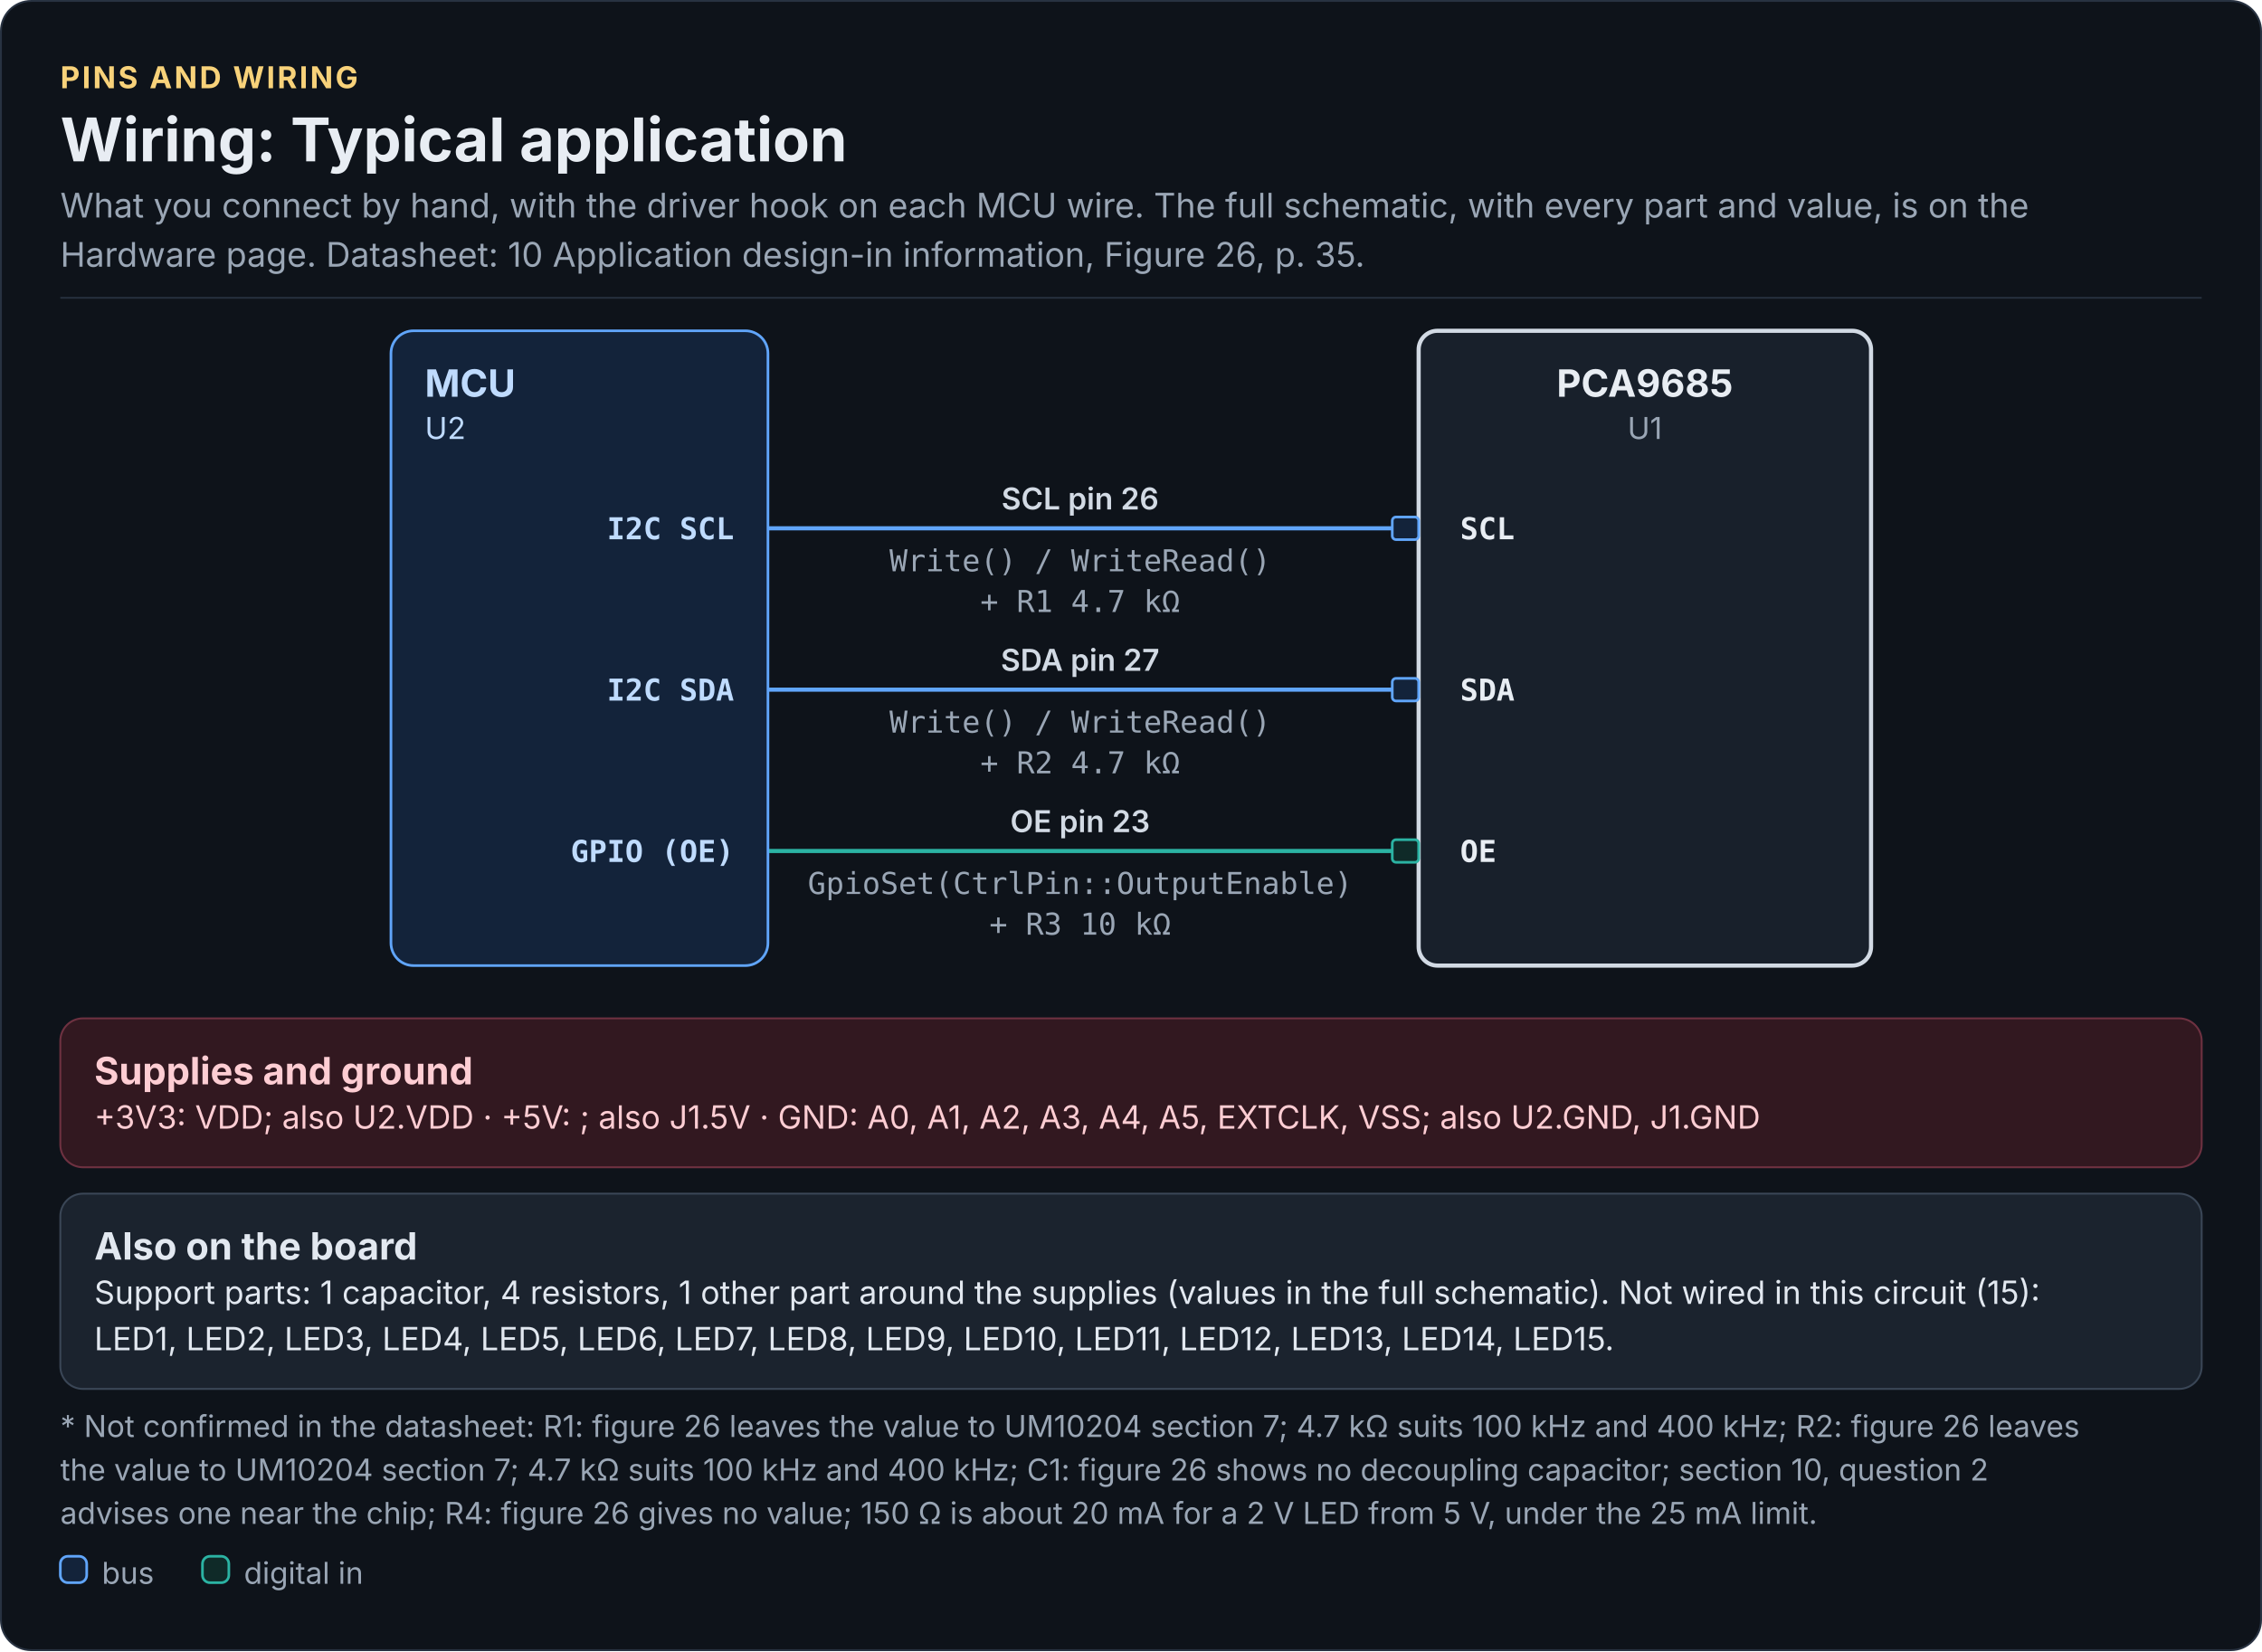
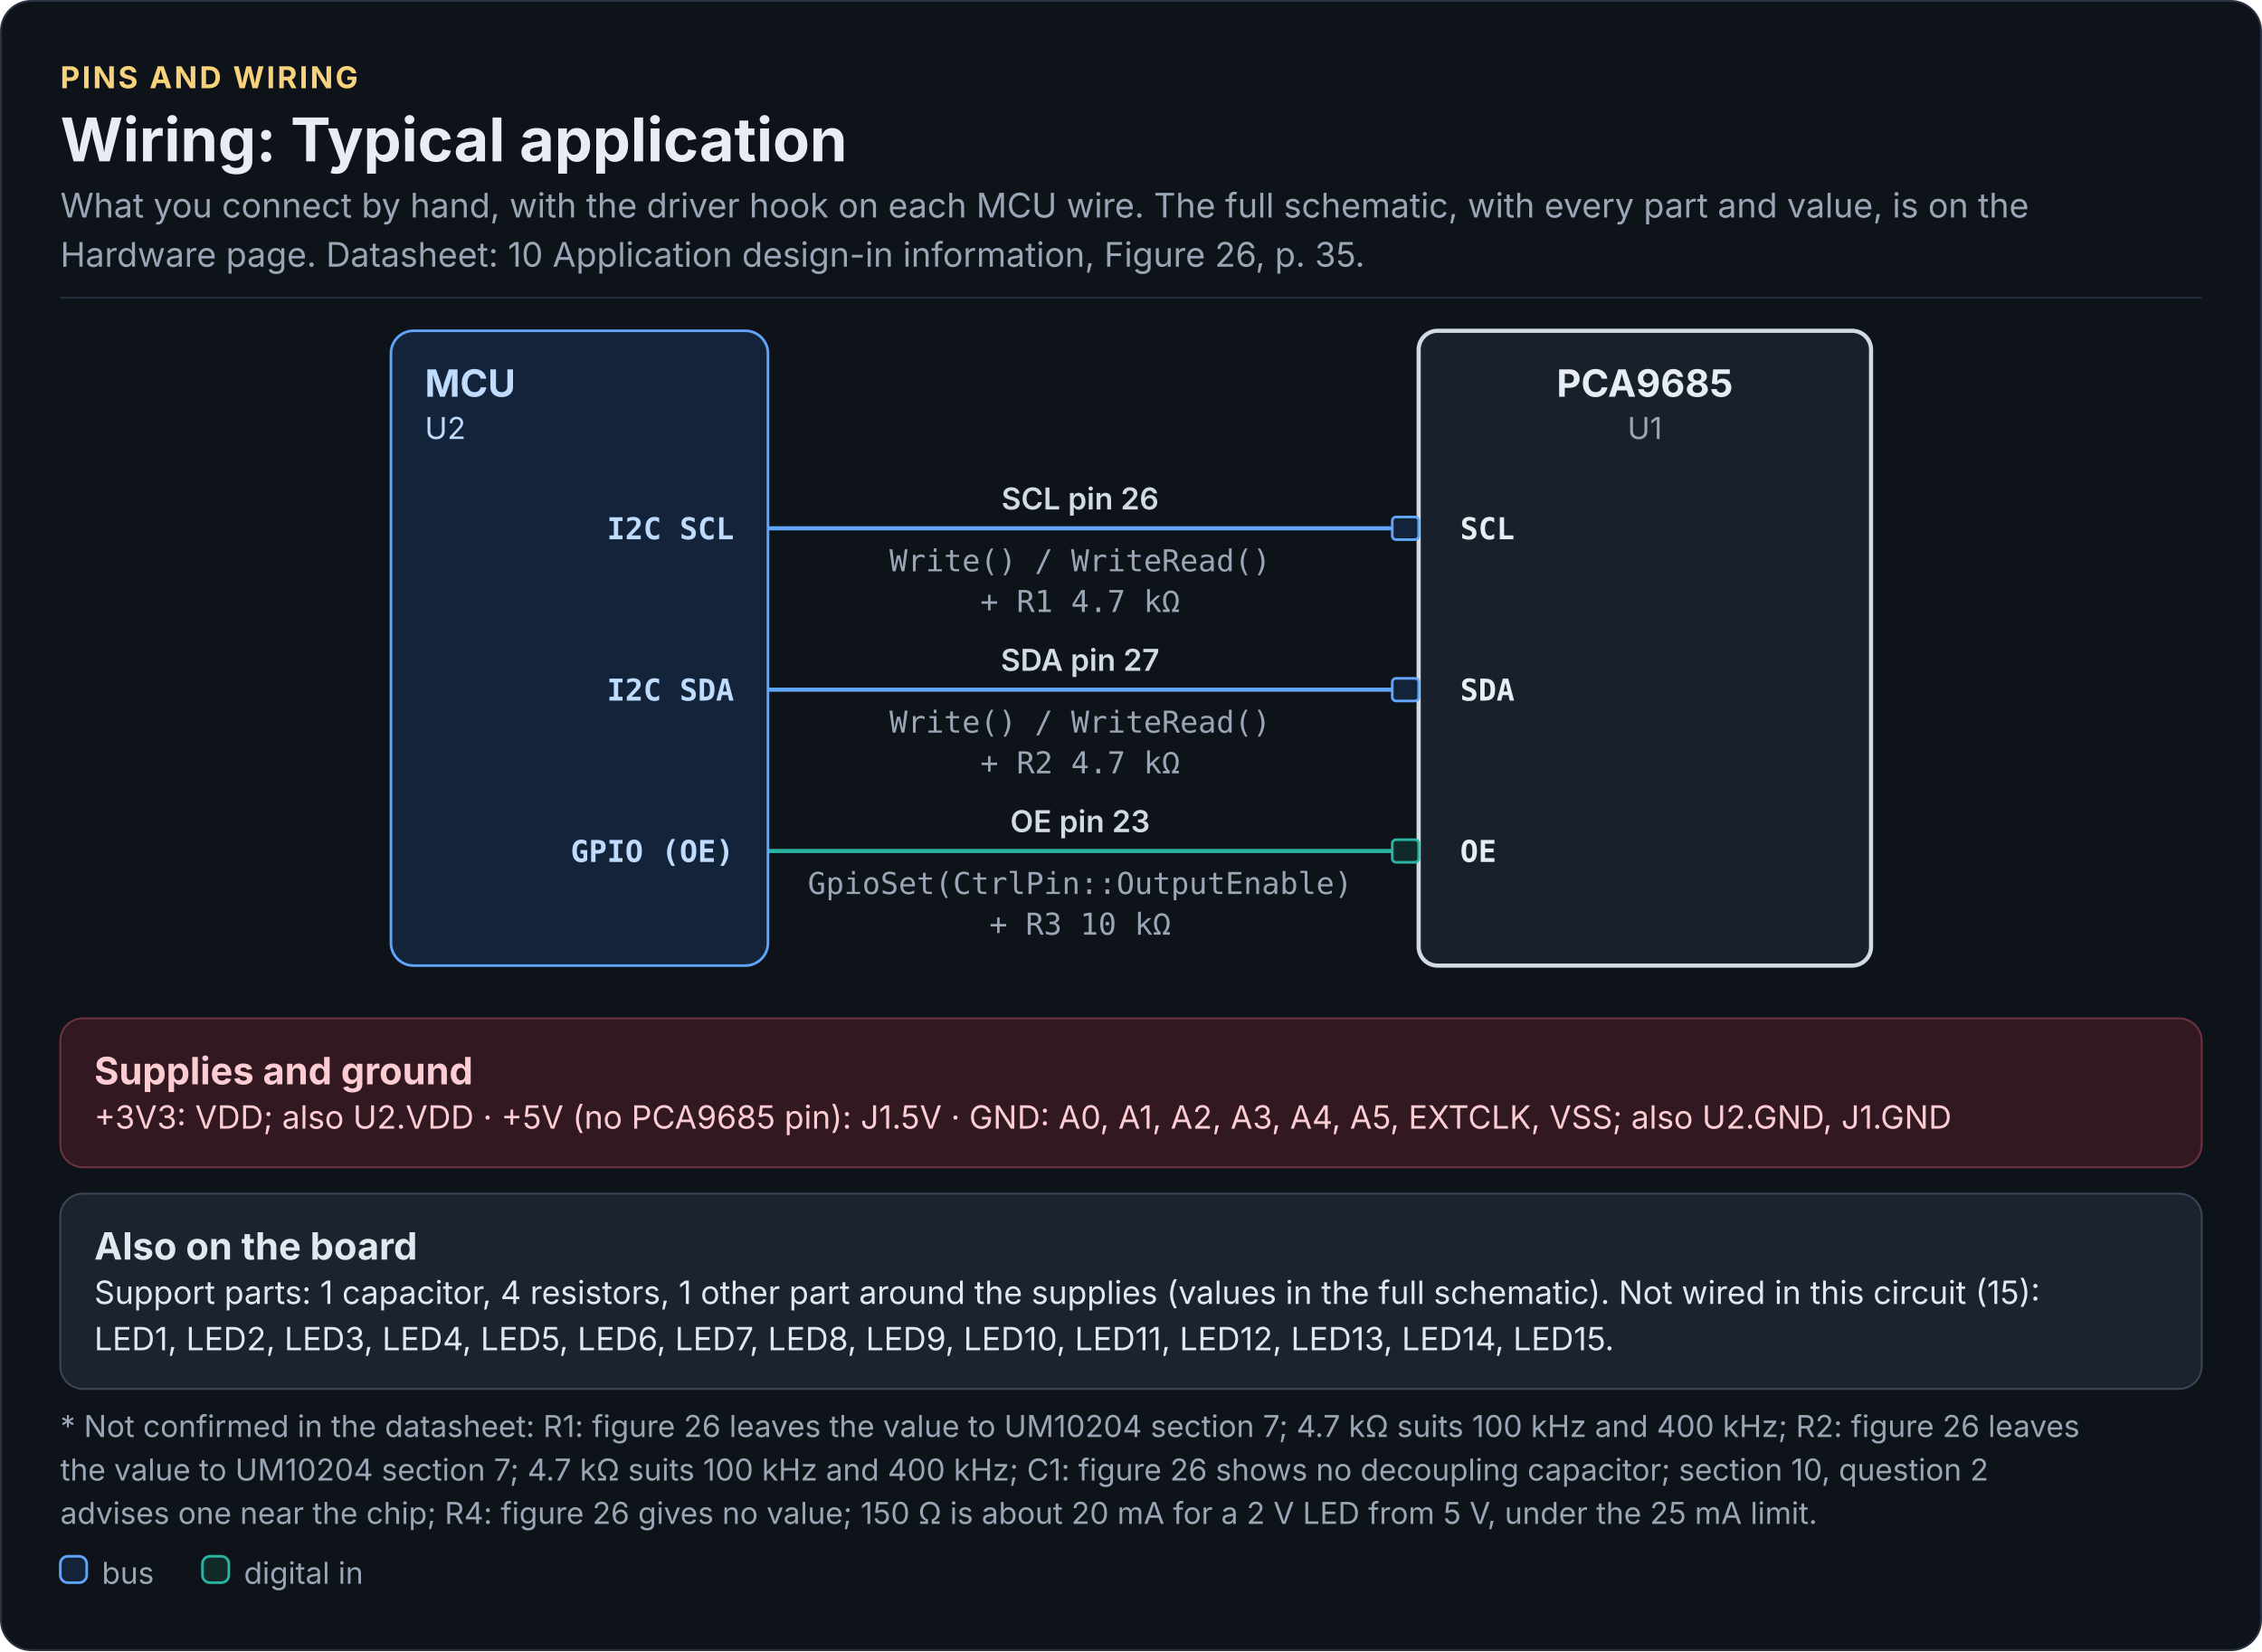
<svg xmlns="http://www.w3.org/2000/svg" width="1200" height="876" viewBox="0 0 1200 876" role="img" aria-labelledby="chip-wiring-typical-title chip-wiring-typical-desc" font-family="Inter, 'Segoe UI', Roboto, 'Helvetica Neue', Arial, sans-serif">
  <rect x="0.5" y="0.5" width="1199" height="875" rx="16" fill="#0E131A" stroke="#283241" />
  <text x="32" y="46.8" font-size="16" font-weight="700" letter-spacing="1.2" fill="#F8D27A">PINS AND WIRING</text>
  <text x="32" y="85.6" font-size="32" font-weight="700" fill="#E8EDF3">Wiring: Typical application</text>
  <text x="32" y="115.4" font-size="18" fill="#9AA6B5">What you connect by hand, with the driver hook on each MCU wire. The full schematic, with every part and value, is on the</text>
  <text x="32" y="141.5" font-size="18" fill="#9AA6B5">Hardware page. Datasheet: 10 Application design-in information, Figure 26, p. 35.</text>
  <rect x="32" y="157.5" width="1136" height="1" fill="#252F3C" />
  <path d="M407.4 280.3 L738.6 280.3" fill="none" stroke="#60A5FA" stroke-width="2.2" />
  <path d="M407.4 365.9 L738.6 365.9" fill="none" stroke="#60A5FA" stroke-width="2.2" />
  <path d="M407.4 451.5 L738.6 451.5" fill="none" stroke="#2BB3A3" stroke-width="2.2" />
  <rect x="752.6" y="175.5" width="240" height="336.8" rx="10" fill="#18202B" stroke="#D2DAE4" stroke-width="2.2" />
  <rect x="207.4" y="175.5" width="200" height="336.8" rx="12" fill="#13233A" stroke="#60A5FA" stroke-width="1.4" />
  <rect x="32" y="540.3" width="1136" height="79" rx="12" fill="#321820" stroke="#6E3141" stroke-width="1" />
  <rect x="32" y="633.3" width="1136" height="103.6" rx="12" fill="#1B232E" stroke="#3A4656" stroke-width="1" />
  <text x="872.6" y="210.5" font-size="20" font-weight="700" text-anchor="middle" fill="#E8EDF3">PCA9685</text>
  <text x="872.6" y="232.9" font-size="16" text-anchor="middle" fill="#9AA6B5">U1</text>
  <text x="225.4" y="210.5" font-size="20" font-weight="700" fill="#BFDBFE">MCU</text>
  <text x="225.4" y="232.9" font-size="16" fill="#BFDBFE">U2</text>
  <text x="389.4" y="286.1" font-size="16" font-weight="600" font-family="'JetBrains Mono', 'SFMono-Regular', Menlo, Consolas, monospace" text-anchor="end" fill="#BFDBFE">I2C SCL</text>
  <text x="774.6" y="286.1" font-size="16" font-weight="700" font-family="'JetBrains Mono', 'SFMono-Regular', Menlo, Consolas, monospace" fill="#E8EDF3">SCL</text>
  <rect x="738.6" y="274.3" width="14" height="12" rx="2" fill="#13233A" stroke="#60A5FA" stroke-width="1.4" />
  <text x="573" y="270.3" font-size="16" font-weight="600" text-anchor="middle" fill="#D2DAE4">SCL  pin 26</text>
  <text x="573" y="303.1" font-size="16" font-family="'JetBrains Mono', 'SFMono-Regular', Menlo, Consolas, monospace" text-anchor="middle" fill="#9AA6B5">Write() / WriteRead()</text>
  <text x="573" y="324.7" font-size="16" font-family="'JetBrains Mono', 'SFMono-Regular', Menlo, Consolas, monospace" text-anchor="middle" fill="#9AA6B5">+ R1 4.7 kΩ</text>
  <text x="389.4" y="371.7" font-size="16" font-weight="600" font-family="'JetBrains Mono', 'SFMono-Regular', Menlo, Consolas, monospace" text-anchor="end" fill="#BFDBFE">I2C SDA</text>
  <text x="774.6" y="371.7" font-size="16" font-weight="700" font-family="'JetBrains Mono', 'SFMono-Regular', Menlo, Consolas, monospace" fill="#E8EDF3">SDA</text>
  <rect x="738.6" y="359.9" width="14" height="12" rx="2" fill="#13233A" stroke="#60A5FA" stroke-width="1.4" />
  <text x="573" y="355.9" font-size="16" font-weight="600" text-anchor="middle" fill="#D2DAE4">SDA  pin 27</text>
  <text x="573" y="388.7" font-size="16" font-family="'JetBrains Mono', 'SFMono-Regular', Menlo, Consolas, monospace" text-anchor="middle" fill="#9AA6B5">Write() / WriteRead()</text>
  <text x="573" y="410.3" font-size="16" font-family="'JetBrains Mono', 'SFMono-Regular', Menlo, Consolas, monospace" text-anchor="middle" fill="#9AA6B5">+ R2 4.7 kΩ</text>
  <text x="389.4" y="457.3" font-size="16" font-weight="600" font-family="'JetBrains Mono', 'SFMono-Regular', Menlo, Consolas, monospace" text-anchor="end" fill="#BFDBFE">GPIO (OE)</text>
  <text x="774.6" y="457.3" font-size="16" font-weight="700" font-family="'JetBrains Mono', 'SFMono-Regular', Menlo, Consolas, monospace" fill="#E8EDF3">OE</text>
  <rect x="738.6" y="445.5" width="14" height="12" rx="2" fill="#0F2A28" stroke="#2BB3A3" stroke-width="1.4" />
  <text x="573" y="441.5" font-size="16" font-weight="600" text-anchor="middle" fill="#D2DAE4">OE  pin 23</text>
  <text x="573" y="474.3" font-size="16" font-family="'JetBrains Mono', 'SFMono-Regular', Menlo, Consolas, monospace" text-anchor="middle" fill="#9AA6B5">GpioSet(CtrlPin::OutputEnable)</text>
  <text x="573" y="495.9" font-size="16" font-family="'JetBrains Mono', 'SFMono-Regular', Menlo, Consolas, monospace" text-anchor="middle" fill="#9AA6B5">+ R3 10 kΩ</text>
  <text x="50" y="575.3" font-size="20" font-weight="700" fill="#FECDD3">Supplies and ground</text>
-   <text x="50" y="598.8" font-size="17" fill="#FECDD3">+3V3: VDD; also U2.VDD · +5V: ; also J1.5V · GND: A0, A1, A2, A3, A4, A5, EXTCLK, VSS; also U2.GND, J1.GND</text>
+   <text x="50" y="598.8" font-size="17" fill="#FECDD3">+3V3: VDD; also U2.VDD · +5V (no PCA9685 pin): J1.5V · GND: A0, A1, A2, A3, A4, A5, EXTCLK, VSS; also U2.GND, J1.GND</text>
  <text x="50" y="668.3" font-size="20" font-weight="700" fill="#E2E8F0">Also on the board</text>
  <text x="50" y="691.8" font-size="17" fill="#E2E8F0">Support parts: 1 capacitor, 4 resistors, 1 other part around the supplies (values in the full schematic). Not wired in this circuit (15):</text>
  <text x="50" y="716.4" font-size="17" fill="#E2E8F0">LED1, LED2, LED3, LED4, LED5, LED6, LED7, LED8, LED9, LED10, LED11, LED12, LED13, LED14, LED15.</text>
  <text x="32" y="762.4" font-size="16" fill="#9AA6B5">* Not confirmed in the datasheet: R1: figure 26 leaves the value to UM10204 section 7; 4.7 kΩ suits 100 kHz and 400 kHz; R2: figure 26 leaves</text>
  <text x="32" y="785.5" font-size="16" fill="#9AA6B5">the value to UM10204 section 7; 4.7 kΩ suits 100 kHz and 400 kHz; C1: figure 26 shows no decoupling capacitor; section 10, question 2</text>
  <text x="32" y="808.5" font-size="16" fill="#9AA6B5">advises one near the chip; R4: figure 26 gives no value; 150 Ω is about 20 mA for a 2 V LED from 5 V, under the 25 mA limit.</text>
  <rect x="32" y="825.7" width="14" height="14" rx="4" fill="#13233A" stroke="#60A5FA" stroke-width="1.4" />
  <text x="54" y="840.3" font-size="16" fill="#9AA6B5">bus</text>
  <rect x="107.4" y="825.7" width="14" height="14" rx="4" fill="#0F2A28" stroke="#2BB3A3" stroke-width="1.4" />
  <text x="129.4" y="840.3" font-size="16" fill="#9AA6B5">digital in</text>
</svg>
